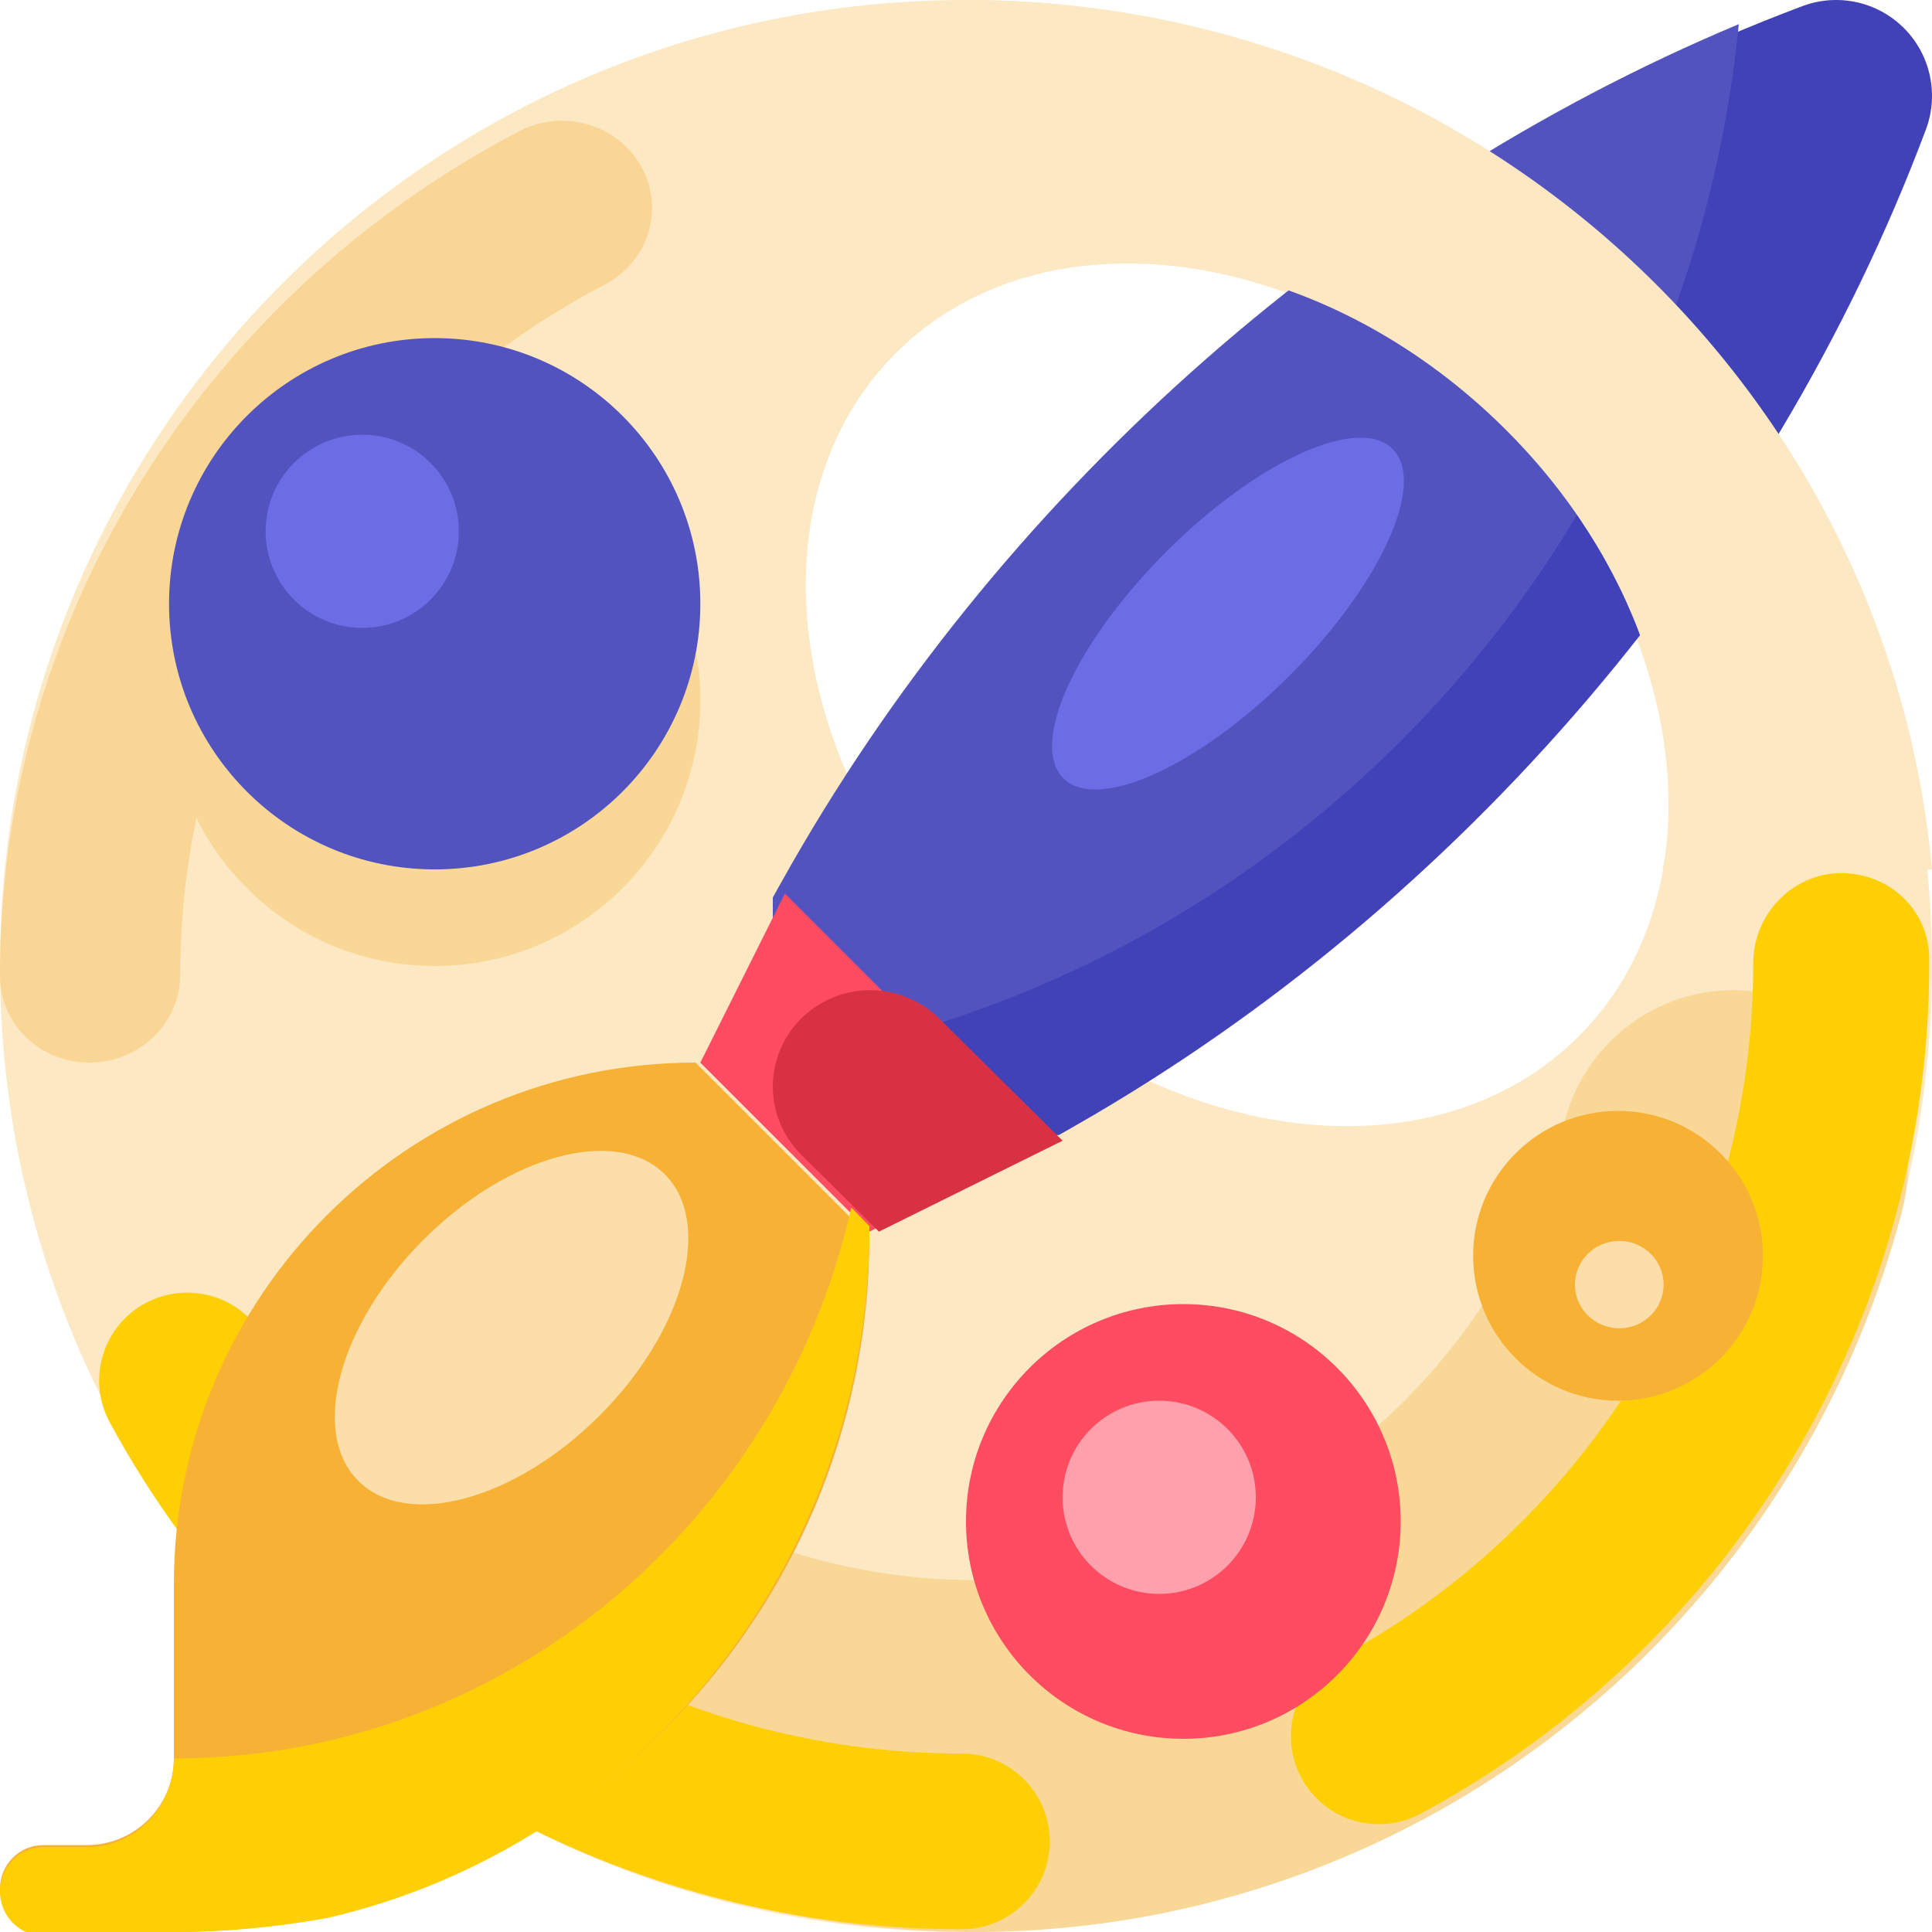
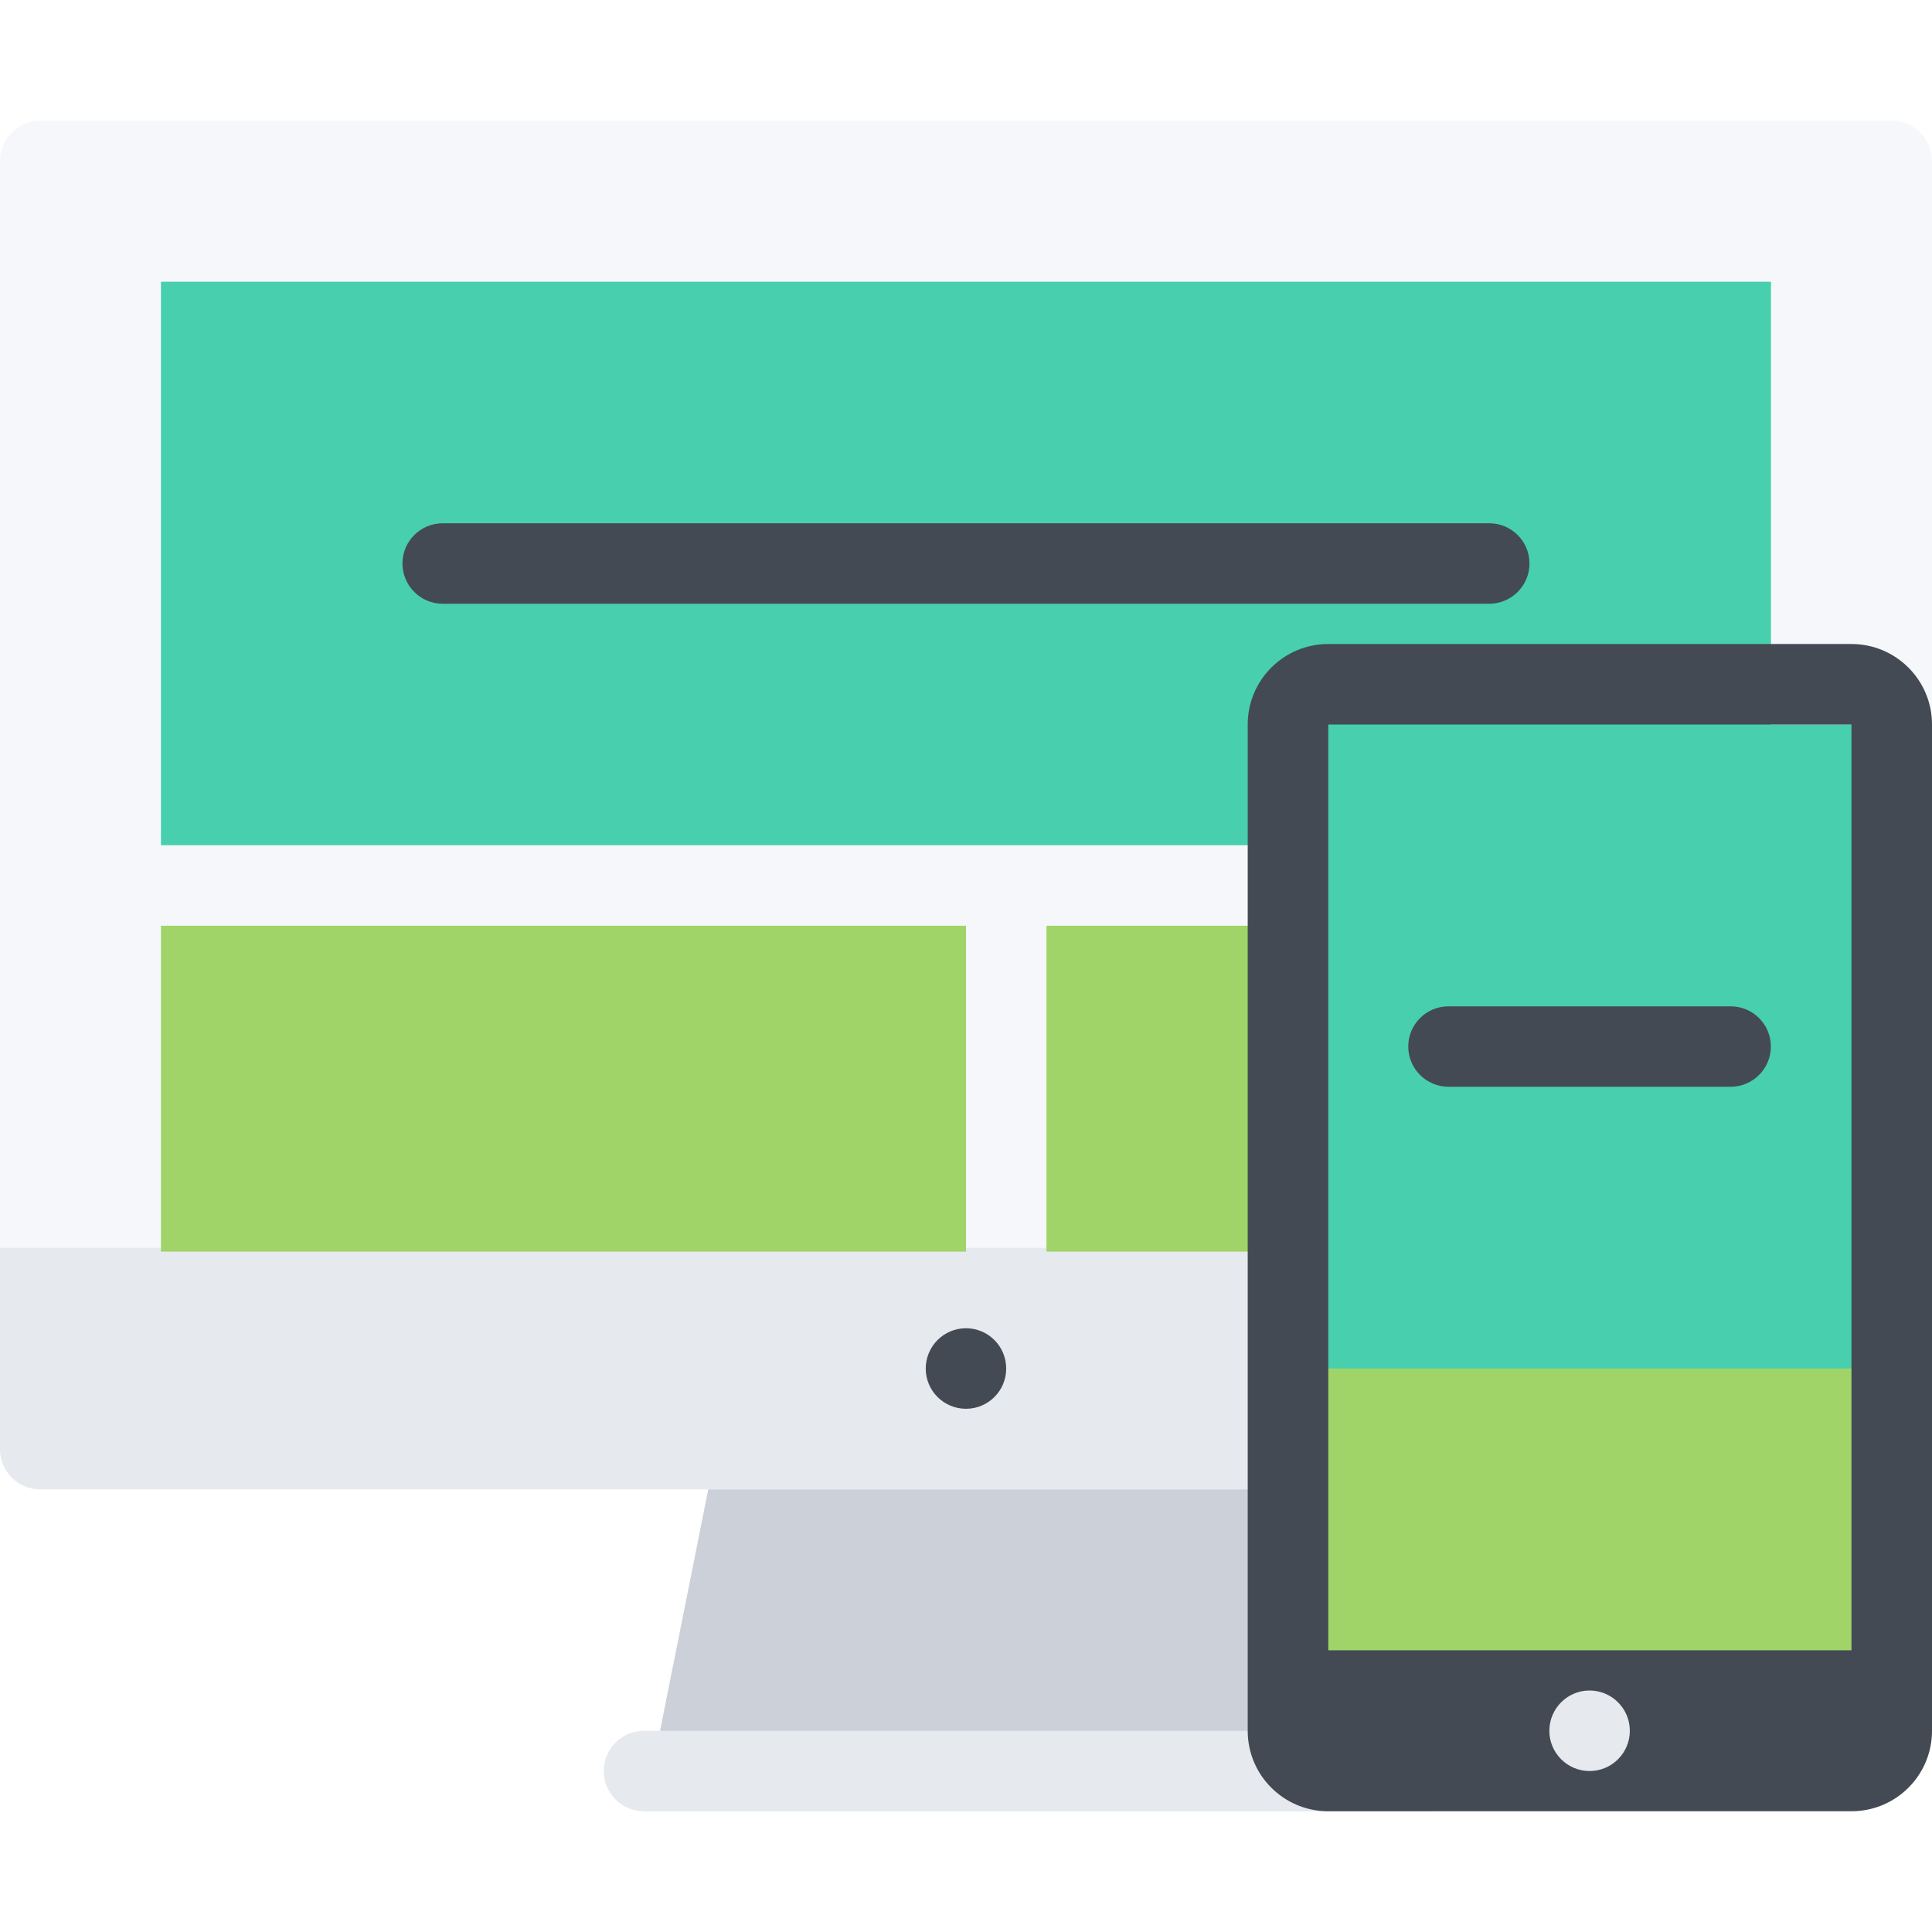
- <svg xmlns="http://www.w3.org/2000/svg" width="80px" height="80px" viewBox="0 0 80 80" version="1.1">
-   <g id="Personal-1-mixed" stroke="none" stroke-width="1" fill="none" fill-rule="evenodd">
-     <g transform="translate(-478, -1701)" fill-rule="nonzero" id="services">
-       <g transform="translate(350, 1552)">
-         <g id="1" transform="translate(10, 109)">
-           <g id="paint-palette" transform="translate(118, 40)">
-             <path d="M40,0 C17.909,0 0,17.909 0,40 C0,62.091 17.909,80 40,80 C62.092,80 80,62.091 80,40 C80,17.909 62.092,0 40,0 Z M65.371,42.913 C59.347,48.938 48.131,47.49 40.32,39.68 C32.51,31.869 31.062,20.653 37.087,14.629 C43.112,8.604 54.328,10.051 62.138,17.862 C69.949,25.672 71.396,36.888 65.371,42.913 L65.371,42.913 Z" id="Shape" fill="#FCE8C3" />
-             <path d="M71.769,41 C68.489,41.004 65.622,43.234 64.786,46.434 C61.191,60.072 47.318,68.188 33.801,64.561 C32.55,64.225 31.327,63.793 30.142,63.269 C26.491,61.645 22.225,63.316 20.616,67 C19.008,70.68 20.657,74.977 24.301,76.606 C28.156,78.322 32.258,79.404 36.452,79.812 L36.452,79.812 C36.473,79.814 36.494,79.816 36.515,79.818 L36.515,79.818 C36.724,79.838 36.933,79.856 37.143,79.873 L37.144,79.873 L37.174,79.875 L37.176,79.875 L37.204,79.878 L37.208,79.878 L37.236,79.88 L37.24,79.881 L37.266,79.883 L37.272,79.883 L37.298,79.885 L37.304,79.886 L37.33,79.888 L37.336,79.888 L37.362,79.89 L37.368,79.89 L37.393,79.892 L37.4,79.893 L37.425,79.895 L37.431,79.895 L37.457,79.897 L37.464,79.897 L37.489,79.899 L37.494,79.9 L37.521,79.902 L37.526,79.902 L37.554,79.904 L37.555,79.904 L37.585,79.906 L37.586,79.906 C37.69,79.913 37.793,79.92 37.898,79.926 L37.903,79.927 L37.931,79.928 L37.934,79.929 L37.961,79.93 L37.967,79.93 L37.992,79.932 L37.999,79.932 L38.022,79.934 L38.032,79.934 L38.054,79.935 L38.064,79.936 L38.087,79.937 L38.096,79.938 L38.119,79.939 L38.128,79.94 L38.15,79.941 L38.16,79.941 L38.183,79.943 L38.192,79.943 L38.214,79.944 L38.225,79.945 L38.246,79.946 L38.257,79.947 L38.278,79.948 L38.29,79.948 L38.31,79.949 L38.321,79.95 L38.343,79.951 L38.353,79.951 L38.376,79.952 L38.384,79.953 L38.407,79.954 L38.417,79.955 L38.44,79.956 L38.447,79.956 L38.473,79.957 L38.477,79.957 L38.505,79.959 L38.507,79.959 C38.558,79.961 38.611,79.964 38.661,79.966 L38.664,79.966 L38.689,79.967 L38.696,79.967 L38.72,79.968 L38.729,79.969 L38.751,79.969 L38.761,79.97 L38.781,79.971 L38.794,79.971 L38.813,79.972 L38.826,79.972 L38.846,79.973 L38.859,79.974 L38.878,79.974 L38.891,79.975 L38.91,79.975 L38.924,79.976 L38.943,79.977 L38.956,79.977 L38.976,79.978 L38.988,79.978 L39.008,79.979 L39.021,79.979 L39.039,79.98 L39.054,79.98 L39.072,79.981 L39.086,79.981 L39.104,79.982 L39.119,79.982 L39.137,79.983 L39.151,79.983 L39.169,79.984 L39.183,79.984 L39.202,79.985 L39.215,79.985 L39.234,79.985 L39.248,79.986 L39.267,79.986 L39.281,79.987 L39.299,79.987 L39.315,79.988 L39.332,79.988 L39.346,79.988 L39.364,79.989 L39.378,79.989 L39.397,79.99 L39.414,79.99 L39.429,79.99 L39.449,79.991 L39.483,79.991 L39.493,79.992 L39.514,79.992 L39.526,79.992 L39.544,79.992 L39.559,79.993 L39.576,79.993 L39.591,79.994 L39.608,79.994 L39.624,79.994 L39.641,79.995 L39.657,79.995 L39.673,79.995 L39.69,79.995 L39.706,79.996 L39.722,79.996 L39.739,79.996 L39.755,79.996 L39.772,79.996 L39.787,79.997 L39.804,79.997 L39.82,79.997 L39.837,79.997 L39.853,79.997 L39.869,79.997 L39.886,79.998 L39.902,79.998 L39.918,79.998 L39.935,79.998 L39.952,79.998 L39.967,79.998 L39.985,79.999 L40,79.999 L40.017,79.999 L40.033,79.999 L40.05,79.999 L40.066,79.999 L40.083,80 L40.098,80 L40.116,80 L40.131,80 L40.148,80 L40.164,80 L40.181,80 L40.197,80 L40.216,80 L40.229,80 L40.248,80 L40.262,80 L40.28,80 L40.295,80 L40.328,80 L40.358,80 L40.365,80 L40.388,80 L40.398,80 L40.418,80 L40.428,80 L40.449,80 L40.459,80 L40.488,80 L40.488,80 L40.519,80 L40.526,80 L40.549,79.999 L40.559,79.999 L40.578,79.999 L40.59,79.999 L40.609,79.999 L40.62,79.999 L40.642,79.999 L40.65,79.999 L40.679,79.999 L40.688,79.999 L40.709,79.999 L40.72,79.998 L40.74,79.998 L40.75,79.998 L40.77,79.998 L40.781,79.998 L40.802,79.998 L40.81,79.997 L40.84,79.997 L40.846,79.997 L40.87,79.997 L40.88,79.997 L40.9,79.996 L40.911,79.996 L40.931,79.996 L40.941,79.996 L40.962,79.995 L40.971,79.995 C40.99,79.995 41.012,79.994 41.031,79.994 L41.04,79.994 L41.06,79.994 L41.072,79.993 L41.09,79.993 L41.102,79.993 L41.121,79.992 L41.132,79.992 L41.156,79.992 L41.161,79.992 L41.191,79.991 L41.2,79.991 L41.22,79.99 L41.232,79.99 L41.251,79.99 L41.262,79.989 L41.282,79.989 L41.292,79.989 L41.314,79.988 L41.322,79.988 L41.351,79.987 L41.36,79.987 L41.381,79.987 L41.392,79.986 L41.411,79.986 L41.422,79.985 L41.442,79.985 L41.452,79.984 L41.473,79.984 L41.482,79.984 L41.512,79.983 L41.515,79.983 L41.541,79.982 L41.551,79.981 L41.571,79.981 L41.582,79.98 L41.602,79.98 L41.612,79.979 L41.634,79.979 L41.642,79.978 C41.663,79.978 41.681,79.977 41.702,79.976 L41.709,79.976 L41.732,79.975 L41.742,79.975 L41.762,79.974 L41.772,79.974 L41.793,79.973 L41.802,79.973 C41.822,79.972 41.841,79.971 41.861,79.971 L41.87,79.97 L41.892,79.97 L41.901,79.969 L41.922,79.968 L41.931,79.968 L41.953,79.967 L41.961,79.967 L41.986,79.966 L41.991,79.966 L42.022,79.964 L42.025,79.964 L42.052,79.963 L42.059,79.963 L42.081,79.962 L42.091,79.961 L42.111,79.96 L42.122,79.96 L42.144,79.959 L42.151,79.958 L42.181,79.957 L42.184,79.957 L42.211,79.956 L42.22,79.955 L42.24,79.954 L42.251,79.954 L42.271,79.953 L42.281,79.952 L42.302,79.951 L42.311,79.951 L42.337,79.949 L42.343,79.949 L42.37,79.948 L42.38,79.947 L42.4,79.946 L42.41,79.946 L42.429,79.945 L42.441,79.944 L42.461,79.943 L42.47,79.943 L42.496,79.941 L42.5,79.941 L42.53,79.939 L42.535,79.939 L42.559,79.938 L42.569,79.937 L42.589,79.936 L42.599,79.935 L42.618,79.934 L42.629,79.934 L42.652,79.932 L42.658,79.932 L42.689,79.93 L42.691,79.93 L42.718,79.928 L42.726,79.928 L42.748,79.926 L42.758,79.926 L42.779,79.924 L42.787,79.924 L42.812,79.922 L42.817,79.922 C42.837,79.921 42.857,79.919 42.877,79.918 L42.884,79.918 L42.907,79.916 L42.915,79.916 L42.938,79.914 L42.946,79.914 L42.969,79.912 L42.976,79.912 C42.997,79.91 43.015,79.909 43.036,79.908 L43.042,79.907 L43.066,79.906 L43.074,79.905 L43.096,79.904 L43.104,79.903 L43.127,79.901 L43.134,79.901 C43.154,79.9 43.175,79.898 43.194,79.897 L43.199,79.896 L43.224,79.894 L43.232,79.894 L43.254,79.892 L43.263,79.891 L43.285,79.89 L43.292,79.889 L43.321,79.887 L43.322,79.887 L43.353,79.885 L43.355,79.884 L43.382,79.882 L43.391,79.882 L43.412,79.88 L43.42,79.879 L43.443,79.878 L43.451,79.877 L43.477,79.875 L43.48,79.875 C43.501,79.873 43.52,79.872 43.541,79.87 L43.545,79.869 L43.57,79.867 L43.579,79.867 L43.6,79.865 L43.609,79.864 L43.632,79.862 L43.638,79.862 C43.659,79.86 43.678,79.859 43.699,79.857 L43.703,79.856 L43.729,79.854 L43.735,79.854 L43.759,79.852 L43.766,79.851 L43.792,79.849 L43.795,79.849 C43.816,79.847 43.836,79.845 43.857,79.843 L43.857,79.843 L43.886,79.841 L43.893,79.84 L43.916,79.838 L43.924,79.837 L43.948,79.835 L43.953,79.834 C43.984,79.832 44.012,79.829 44.044,79.826 L44.049,79.826 L44.074,79.823 L44.08,79.822 L44.105,79.82 L44.11,79.82 L44.137,79.817 L44.14,79.817 C44.161,79.815 44.18,79.813 44.201,79.811 L44.207,79.81 L44.231,79.808 L44.238,79.807 L44.261,79.805 L44.268,79.804 L44.292,79.802 L44.298,79.801 C44.319,79.799 44.337,79.797 44.358,79.795 L44.364,79.795 L44.388,79.792 L44.396,79.791 L44.418,79.789 L44.426,79.788 L44.449,79.786 L44.455,79.785 C44.476,79.783 44.495,79.781 44.516,79.779 L44.518,79.779 L44.546,79.776 L44.551,79.775 L44.576,79.773 L44.581,79.772 L44.607,79.769 L44.612,79.769 L44.64,79.766 L44.642,79.765 C44.662,79.763 44.682,79.761 44.703,79.759 L44.707,79.758 L44.732,79.755 L44.738,79.755 L44.763,79.752 L44.768,79.751 C44.798,79.748 44.829,79.744 44.859,79.741 L44.864,79.74 L44.888,79.738 L44.895,79.737 L44.919,79.734 L44.925,79.733 L44.951,79.73 L44.955,79.73 C44.975,79.728 44.995,79.725 45.016,79.723 C45.017,79.723 45.015,79.723 45.016,79.723 L45.045,79.719 L45.05,79.719 L45.075,79.716 L45.081,79.715 L45.107,79.712 L45.111,79.712 C45.131,79.709 45.151,79.707 45.172,79.704 L45.173,79.704 L45.202,79.7 L45.205,79.7 L45.232,79.697 L45.237,79.696 L45.262,79.693 L45.267,79.692 C45.298,79.688 45.326,79.685 45.357,79.681 L45.361,79.68 L45.387,79.677 L45.393,79.676 L45.418,79.673 L45.422,79.672 C45.453,79.669 45.482,79.665 45.513,79.661 L45.516,79.66 L45.543,79.657 L45.547,79.656 L45.574,79.653 L45.577,79.652 L45.607,79.648 L45.607,79.648 C45.627,79.645 45.648,79.643 45.668,79.64 L45.67,79.64 L45.698,79.636 L45.703,79.635 L45.728,79.632 L45.733,79.631 L45.759,79.628 L45.763,79.627 C45.794,79.623 45.823,79.619 45.854,79.614 L45.857,79.614 L45.883,79.61 L45.889,79.609 L45.915,79.606 L45.918,79.605 C45.949,79.601 45.978,79.597 46.009,79.592 L46.011,79.592 L46.039,79.588 L46.042,79.587 L46.07,79.583 L46.073,79.583 C46.114,79.577 46.153,79.571 46.194,79.565 L46.196,79.565 L46.225,79.56 L46.227,79.56 C46.268,79.554 46.307,79.548 46.348,79.542 L46.351,79.541 L46.377,79.537 L46.383,79.536 L46.41,79.532 L46.411,79.532 C46.442,79.527 46.471,79.523 46.502,79.518 L46.505,79.517 L46.533,79.513 L46.536,79.513 L46.564,79.508 L46.566,79.508 C46.607,79.501 46.646,79.495 46.687,79.488 L46.689,79.488 C46.74,79.48 46.79,79.471 46.841,79.463 L46.843,79.463 L46.872,79.458 L46.873,79.457 C47.027,79.432 47.179,79.405 47.332,79.378 L47.362,79.372 L47.363,79.372 C47.465,79.354 47.566,79.335 47.668,79.316 L47.669,79.316 C47.719,79.306 47.77,79.297 47.821,79.287 L47.821,79.287 C47.871,79.277 47.922,79.267 47.973,79.257 L47.973,79.257 C48.135,79.225 48.297,79.193 48.458,79.159 L48.459,79.159 C63.186,76.042 74.913,64.812 78.764,50.136 C79.772,46.236 77.455,42.251 73.59,41.234 C72.995,41.08 72.383,41 71.769,41 L71.769,41 Z" id="Path" fill="#F9D797" />
-             <g id="Group" transform="translate(4, 36)" fill="#FFCF06">
-               <path d="M35.844,43.886 L35.808,43.886 C21.084,43.892 7.543,35.832 0.544,22.895 C-0.413,21.127 0.247,18.918 2.018,17.963 C3.788,17.008 5.998,17.665 6.956,19.431 C12.68,30.018 23.76,36.615 35.808,36.61 C37.821,36.6 39.46,38.221 39.47,40.23 C39.479,42.24 37.856,43.877 35.844,43.886 L35.844,43.886 Z" id="Path" />
-               <path d="M53.1,39.536 C51.088,39.537 49.455,37.91 49.453,35.9 C49.452,34.563 50.186,33.332 51.364,32.696 C61.984,26.985 68.604,15.91 68.599,3.866 C68.599,1.857 70.229,0.153 72.243,0.153 C74.257,0.153 75.886,1.705 75.886,3.715 L75.886,3.866 C75.892,18.584 67.805,32.116 54.83,39.099 C54.298,39.385 53.704,39.536 53.1,39.536 Z" id="Path" />
-             </g>
-             <path d="M3.731,44 C1.689,44.018 0.019,42.431 0,40.455 C0,40.446 0,40.437 0,40.428 L0,40.352 C-0.004,25.78 8.246,12.378 21.491,5.437 C23.302,4.487 25.566,5.137 26.548,6.889 C27.53,8.641 26.858,10.831 25.047,11.781 C14.209,17.462 7.46,28.429 7.462,40.352 C7.466,42.353 5.8,43.982 3.731,44 Z" id="Path" fill="#F9D695" />
-             <path d="M33,47 L43.846,47 L44.554,46.596 C60.452,37.511 73.318,22.509 79.747,5.364 L79.747,5.364 C80.294,3.907 79.938,2.264 78.837,1.163 C77.736,0.062 76.093,-0.294 74.636,0.253 L74.636,0.253 C57.491,6.682 42.489,19.548 33.404,35.446 L33,36.154 L33,47 Z" id="Path" fill="#4141B8" />
-             <path d="M72,1 C55.553,7.892 41.219,20.689 32.409,36.431 L32,37.162 L32,44 C53.222,40.645 69.825,23.023 72,1 L72,1 Z" id="Path" fill="#5353C0" />
-             <path d="M28.8,44 C16.871,44 7.2,53.671 7.2,65.6 C7.2,65.6 7.2,65.6 7.2,65.6 L7.2,72.8 C7.2,74.788 5.588,76.4 3.6,76.4 L1.8,76.4 C0.806,76.4 0,77.206 0,78.2 C0,79.194 0.806,80 1.8,80 L7.2,80 C23.106,80 36,67.106 36,51.2 L28.8,44 Z" id="Path" fill="#F7B236" />
-             <polygon id="Path" fill="#FF4C60" points="32.5 37 29 44 36 51 43 47.5" />
-             <path d="M62.24,17.683 C67.755,23.117 70.033,30.189 68.846,36 L80,36 C78.152,15.819 60.96,0 40,0 L40,12.41 C46.313,9.102 55.521,11.061 62.24,17.683 Z" id="Path" fill="#FCE8C3" />
-             <circle id="Oval" fill="#FF4C60" cx="49" cy="63" r="9" />
-             <circle id="Oval" fill="#F9D797" cx="18" cy="29" r="11" />
-             <circle id="Oval" fill="#5353C0" cx="18" cy="25" r="11" />
-             <circle id="Oval" fill="#F7B236" cx="67" cy="52" r="6" />
-             <circle id="Oval" fill="#6C6CE5" cx="15" cy="22" r="4" />
-             <circle id="Oval" fill="#FFA1AC" cx="48" cy="62" r="4" />
-             <g id="Group" transform="translate(11, 44)" fill="#FBDEA9">
-               <ellipse id="Oval" cx="56.05" cy="9.193" rx="1.836" ry="1.808" />
-               <ellipse id="Oval" transform="translate(10.18245, 10.97382) rotate(-135) translate(-10.18245, -10.97382) " cx="10.182" cy="10.974" rx="5.153" ry="8.975" />
-             </g>
-             <ellipse id="Oval" fill="#6C6CE5" transform="translate(50.84723, 25.40856) rotate(-135) translate(-50.84723, -25.40856) " cx="50.847" cy="25.409" rx="3.619" ry="9.641" />
-             <path d="M1.072,80 L7.36,80 C9.452,79.989 11.539,79.792 13.598,79.41 C26.42,76.437 36,64.754 36,50.767 L35.249,50 C32.317,63.061 20.885,72.814 7.2,72.814 C7.2,74.844 5.588,76.489 3.6,76.489 L1.8,76.489 C0.808,76.487 0.002,77.306 0,78.319 C-0.002,79.046 0.419,79.706 1.072,80 L1.072,80 Z" id="Path" fill="#FFCF06" />
-             <path d="M36.394,51 L33.182,47.819 C31.954,46.604 31.65,44.746 32.426,43.209 C33.422,41.236 35.845,40.436 37.838,41.423 C38.226,41.615 38.58,41.867 38.886,42.171 L44,47.234 L36.394,51 Z" id="Path" fill="#D93144" />
-           </g>
-         </g>
-       </g>
-     </g>
+ <svg xmlns="http://www.w3.org/2000/svg" version="1.1" id="Layer_1" x="0px" y="0px" viewBox="0 0 511.6 511.6" style="enable-background:new 0 0 511.6 511.6;" xml:space="preserve">
+   <polygon style="fill:#CCD1D9;" points="378.875,479.625 170.523,479.625 191.787,373.146 357.58,373.114 " />
+   <path style="fill:#F5F7FA;" d="M511.6,383.7c0,5.901-4.777,10.679-10.663,10.679H10.648c-5.87,0-10.647-4.777-10.647-10.679V42.638  c0-5.886,4.777-10.664,10.647-10.664h490.289c5.886,0,10.663,4.777,10.663,10.664V383.7z" />
+   <path style="fill:#E6E9ED;" d="M10.648,394.379h490.289c5.886,0,10.663-4.777,10.663-10.679V330.43H0V383.7  C0,389.602,4.778,394.379,10.648,394.379z" />
+   <g>
+     <rect x="42.623" y="245.14" style="fill:#A0D468;" width="213.18" height="86.29" />
+     <rect x="277.11" y="245.14" style="fill:#A0D468;" width="213.16" height="86.29" />
  </g>
+   <path style="fill:#434A54;" d="M266.447,362.404c0,5.87-4.762,10.647-10.647,10.647c-5.885,0-10.663-4.777-10.663-10.647  c0-5.902,4.777-10.68,10.663-10.68C261.686,351.724,266.447,356.502,266.447,362.404z" />
+   <rect x="42.623" y="74.61" style="fill:#48CFAD;" width="426.34" height="149.21" />
+   <path style="fill:#E6E9ED;" d="M170.523,458.329c-5.886,0-10.647,4.746-10.647,10.647c0,5.871,4.762,10.648,10.647,10.648h197.705  v-21.296L170.523,458.329L170.523,458.329z" />
+   <path style="fill:#434A54;" d="M394.348,159.875H117.237c-5.886,0-10.664-4.778-10.664-10.664s4.778-10.647,10.664-10.647h277.111  c5.887,0,10.664,4.762,10.664,10.647C405.012,155.097,400.235,159.875,394.348,159.875z" />
+   <rect x="347.06" y="191.85" style="fill:#48CFAD;" width="147.67" height="170.56" />
+   <rect x="347.06" y="362.4" style="fill:#A0D468;" width="147.67" height="88.02" />
+   <g>
+     <path style="fill:#434A54;" d="M490.274,170.538H351.725c-11.771,0-21.327,9.54-21.327,21.312v266.479   c0,11.772,9.556,21.296,21.327,21.296h138.549c11.787,0,21.326-9.523,21.326-21.296V191.85   C511.6,180.078,502.061,170.538,490.274,170.538z M490.274,458.329H351.725V191.85h138.549V458.329z" />
+     <rect x="346.59" y="437" style="fill:#434A54;" width="149.07" height="26.886" />
+   </g>
+   <path style="fill:#E6E9ED;" d="M431.584,458.329c0,5.87-4.777,10.647-10.663,10.647s-10.647-4.777-10.647-10.647  c0-5.901,4.762-10.679,10.647-10.679S431.584,452.428,431.584,458.329z" />
+   <path style="fill:#434A54;" d="M458.267,287.776h-74.692c-5.885,0-10.663-4.778-10.663-10.648c0-5.901,4.778-10.648,10.663-10.648  h74.692c5.886,0,10.663,4.747,10.663,10.648C468.93,282.997,464.153,287.776,458.267,287.776z" />
+   <g>
+ </g>
+   <g>
+ </g>
+   <g>
+ </g>
+   <g>
+ </g>
+   <g>
+ </g>
+   <g>
+ </g>
+   <g>
+ </g>
+   <g>
+ </g>
+   <g>
+ </g>
+   <g>
+ </g>
+   <g>
+ </g>
+   <g>
+ </g>
+   <g>
+ </g>
+   <g>
+ </g>
+   <g>
+ </g>
</svg>
